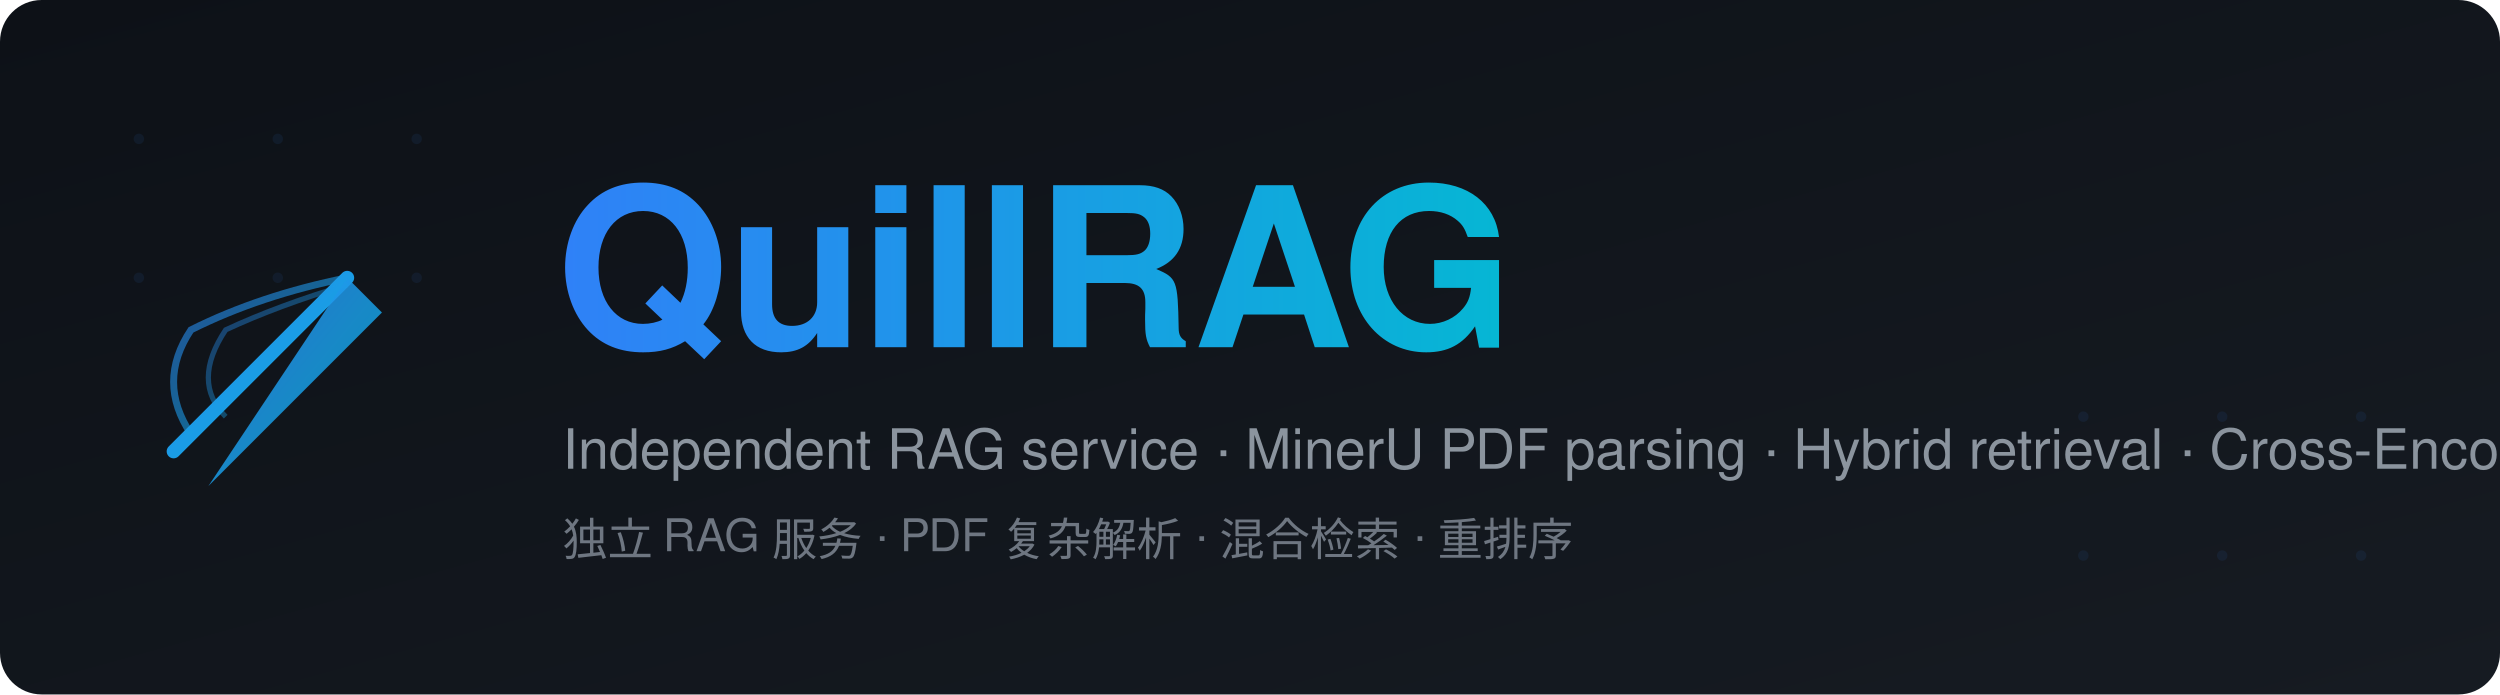
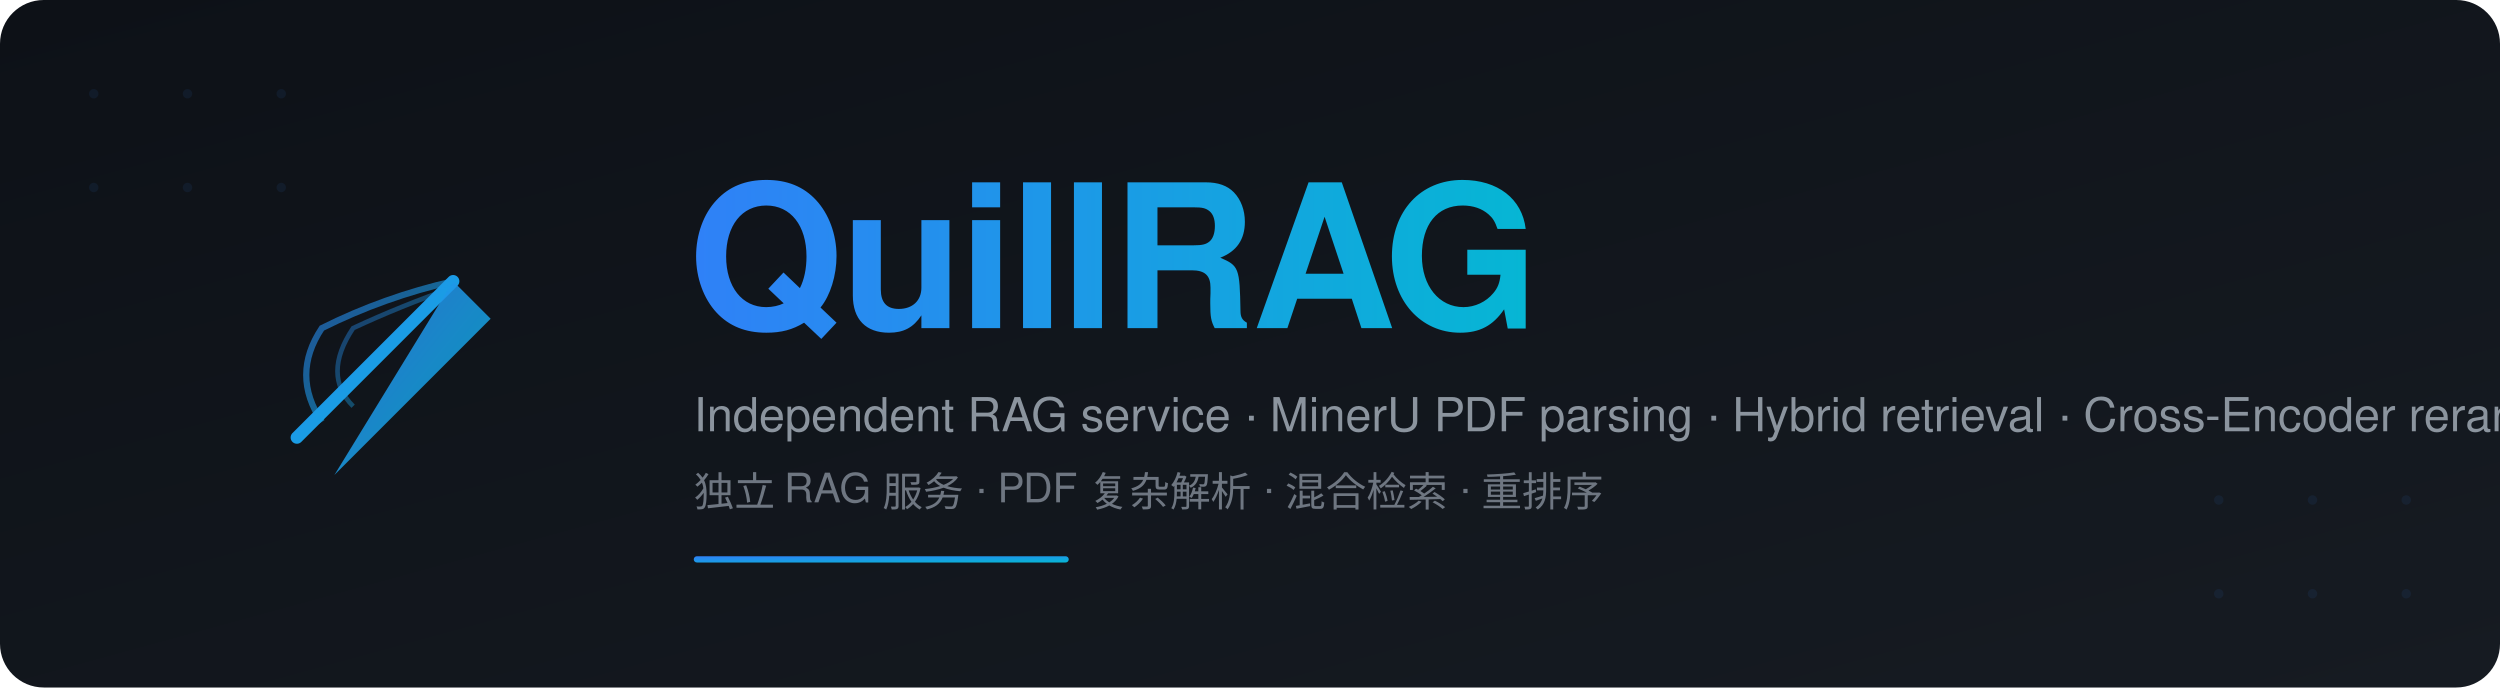
- <svg xmlns="http://www.w3.org/2000/svg" width="720" height="200" viewBox="0 0 720 200">
+ <svg xmlns="http://www.w3.org/2000/svg" width="800" height="220" viewBox="0 0 800 220">
  <defs>
    <linearGradient id="bg" x1="0%" y1="0%" x2="100%" y2="100%">
      <stop offset="0%" stop-color="#0d1117" />
      <stop offset="100%" stop-color="#161b22" />
    </linearGradient>
    <linearGradient id="text" x1="0%" y1="0%" x2="100%" y2="0%">
      <stop offset="0%" stop-color="#2F81F7" />
      <stop offset="100%" stop-color="#06b6d4" />
    </linearGradient>
-     <linearGradient id="quill" x1="0%" y1="0%" x2="100%" y2="100%">
+     <linearGradient id="quillGrad" x1="0%" y1="0%" x2="100%" y2="100%">
      <stop offset="0%" stop-color="#2F81F7" />
      <stop offset="100%" stop-color="#06b6d4" />
    </linearGradient>
  </defs>
-   <rect width="720" height="200" fill="url(#bg)" rx="12" />
+   <rect width="800" height="220" fill="url(#bg)" rx="14" />
  <g opacity="0.08" fill="#2F81F7">
-     <circle cx="40" cy="40" r="1.5" />
-     <circle cx="80" cy="40" r="1.5" />
-     <circle cx="120" cy="40" r="1.5" />
-     <circle cx="40" cy="80" r="1.5" />
-     <circle cx="80" cy="80" r="1.5" />
-     <circle cx="120" cy="80" r="1.5" />
-     <circle cx="600" cy="120" r="1.5" />
-     <circle cx="640" cy="120" r="1.5" />
-     <circle cx="680" cy="120" r="1.5" />
-     <circle cx="600" cy="160" r="1.5" />
-     <circle cx="640" cy="160" r="1.5" />
-     <circle cx="680" cy="160" r="1.5" />
+     <circle cx="30" cy="30" r="1.5" />
+     <circle cx="60" cy="30" r="1.5" />
+     <circle cx="90" cy="30" r="1.5" />
+     <circle cx="30" cy="60" r="1.5" />
+     <circle cx="60" cy="60" r="1.5" />
+     <circle cx="90" cy="60" r="1.5" />
+     <circle cx="710" cy="160" r="1.5" />
+     <circle cx="740" cy="160" r="1.5" />
+     <circle cx="770" cy="160" r="1.5" />
+     <circle cx="710" cy="190" r="1.5" />
+     <circle cx="740" cy="190" r="1.5" />
+     <circle cx="770" cy="190" r="1.5" />
  </g>
-   <g transform="translate(50, 60)">
-     <path d="M 0 70 L 50 20" stroke="url(#quill)" stroke-width="4" stroke-linecap="round" fill="none" />
-     <path d="M 50 20 L 60 30 L 10 80 Z" fill="url(#quill)" opacity="0.85" />
-     <path d="M 5 65 Q -5 50 5 35 Q 25 25 50 20" stroke="url(#quill)" stroke-width="2" fill="none" opacity="0.6" />
-     <path d="M 15 60 Q 5 50 15 35 Q 30 28 50 22" stroke="url(#quill)" stroke-width="1.5" fill="none" opacity="0.4" />
+   <g transform="translate(95, 70)">
+     <path d="M 0 70 L 50 20" stroke="url(#quillGrad)" stroke-width="4" stroke-linecap="round" fill="none" />
+     <path d="M 50 20 L 62 32 L 12 82 Z" fill="url(#quillGrad)" opacity="0.85" />
+     <path d="M 8 65 Q -2 50 8 35 Q 28 25 50 20" stroke="url(#quillGrad)" stroke-width="2" fill="none" opacity="0.6" />
+     <path d="M 18 60 Q 8 50 18 35 Q 33 28 50 22" stroke="url(#quillGrad)" stroke-width="1.5" fill="none" opacity="0.4" />
  </g>
-   <text x="160" y="100" font-family="-apple-system, BlinkMacSystemFont, 'Segoe UI', Helvetica, Arial, sans-serif" font-size="64" font-weight="700" fill="url(#text)" letter-spacing="-1">QuillRAG</text>
-   <text x="162" y="135" font-family="-apple-system, BlinkMacSystemFont, 'Segoe UI', Helvetica, Arial, sans-serif" font-size="16" font-weight="400" fill="#8b949e">Independent RAG service · MinerU PDF parsing · Hybrid retrieval · Cross-Encoder rerank</text>
-   <text x="162" y="160" font-family="-apple-system, BlinkMacSystemFont, 'Segoe UI', Helvetica, Arial, sans-serif" font-size="13" font-weight="400" fill="#6e7681">独立 RAG 服务 · PDF 复杂解析 · 混合检索 · 重排序</text>
+   <text x="220" y="105" font-family="-apple-system, BlinkMacSystemFont, 'Segoe UI', Helvetica, Arial, sans-serif" font-size="64" font-weight="700" fill="url(#text)" letter-spacing="-1.5">QuillRAG</text>
+   <text x="222" y="138" font-family="-apple-system, BlinkMacSystemFont, 'Segoe UI', Helvetica, Arial, sans-serif" font-size="15" font-weight="400" fill="#8b949e">Independent RAG service · MinerU PDF parsing · Hybrid retrieval · Cross-Encoder rerank</text>
+   <text x="222" y="162" font-family="-apple-system, BlinkMacSystemFont, 'Segoe UI', Helvetica, Arial, sans-serif" font-size="13" font-weight="400" fill="#6e7681">独立 RAG 服务 · PDF 复杂解析 · 混合检索 · 重排序</text>
+   <rect x="222" y="178" width="120" height="2" rx="1" fill="url(#quillGrad)" />
</svg>
